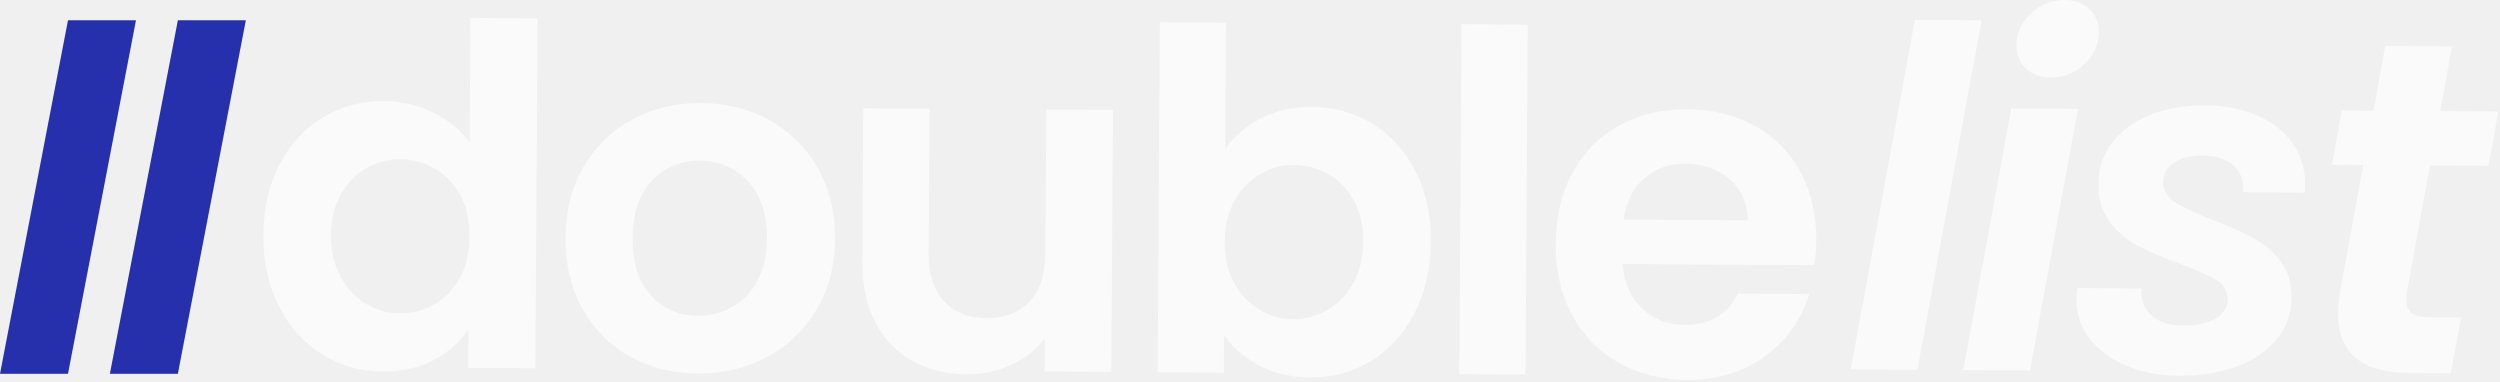
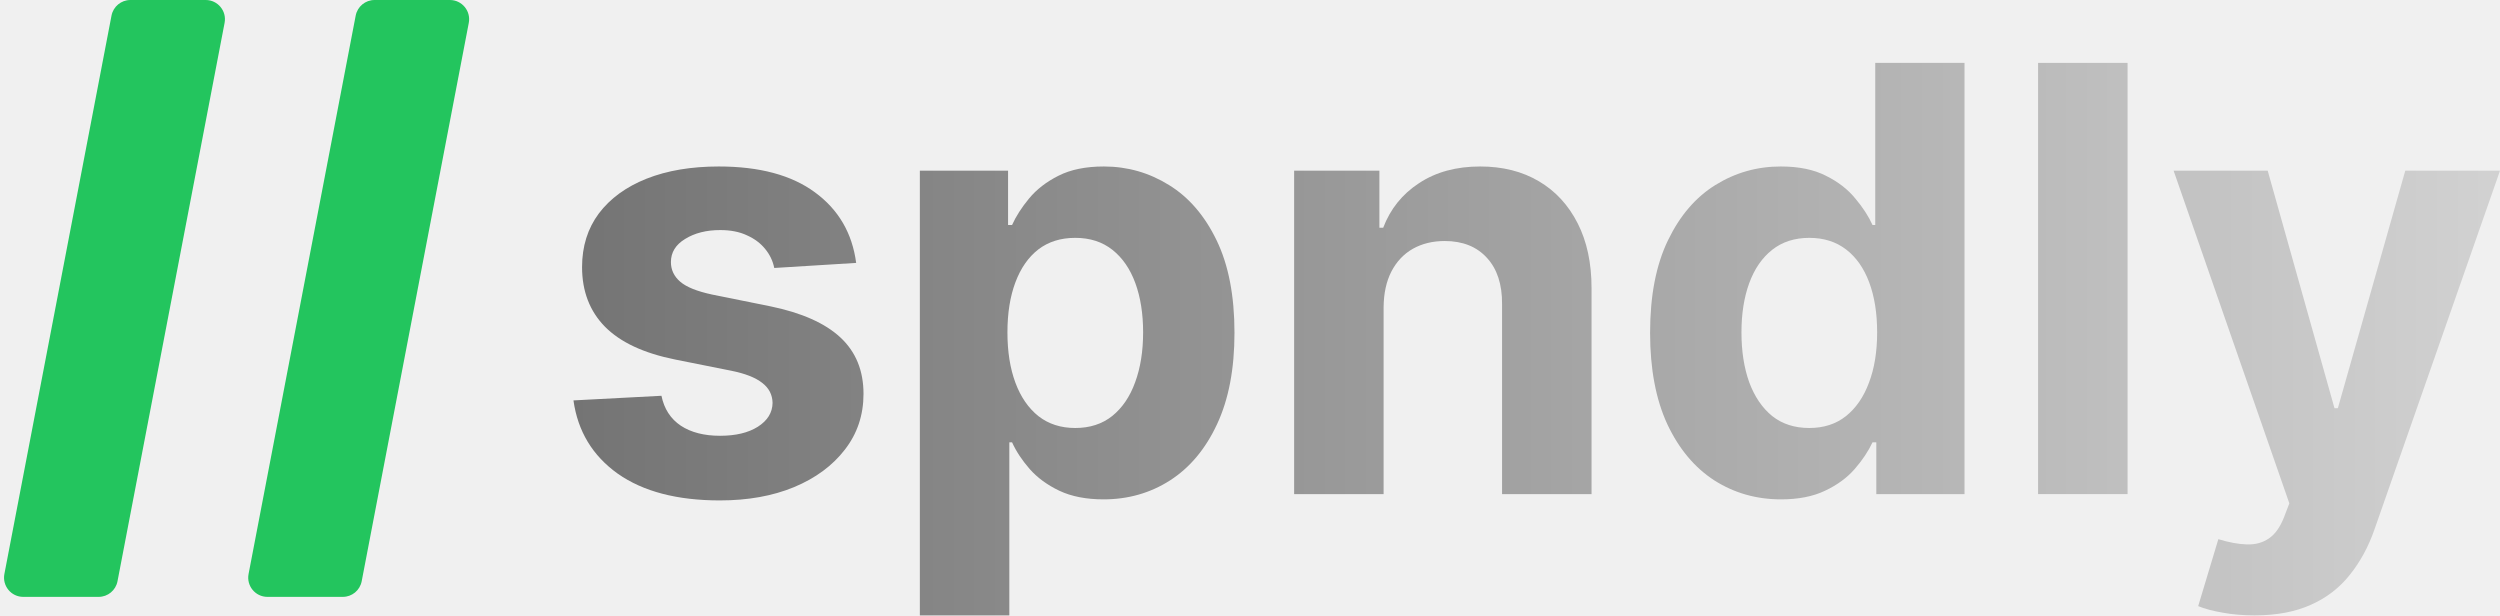
- <svg xmlns="http://www.w3.org/2000/svg" width="1416" height="216" viewBox="0 0 1416 216" fill="none">
-   <g clip-path="url(#clip0_1_2)">
-     <path d="M158.38 93.01C164.43 81.44 172.66 72.58 183.06 66.39C193.45 60.21 204.99 57.15 217.67 57.24C227.31 57.3 236.5 59.46 245.23 63.71C253.95 67.96 260.87 73.58 266 80.58L266.45 10.14L304.48 10.38L303.22 208.58L265.19 208.34L265.33 186.38C260.64 193.67 254.09 199.52 245.67 203.93C237.25 208.34 227.51 210.52 216.44 210.44C203.94 210.36 192.52 207.07 182.21 200.57C171.89 194.09 163.78 184.97 157.88 173.23C151.97 161.51 149.07 148.04 149.16 132.87C149.25 117.87 152.33 104.59 158.38 93.02V93.01ZM260.72 110.67C257.19 104.13 252.4 99.1 246.36 95.58C240.31 92.05 233.8 90.27 226.84 90.23C219.88 90.18 213.44 91.84 207.53 95.19C201.61 98.54 196.81 103.47 193.11 109.96C189.4 116.46 187.53 124.17 187.47 133.1C187.42 142.03 189.19 149.85 192.81 156.56C196.43 163.28 201.22 168.44 207.17 172.05C213.13 175.66 219.5 177.49 226.29 177.53C233.25 177.57 239.78 175.88 245.88 172.43C251.97 168.99 256.82 164.01 260.43 157.52C264.04 151.03 265.88 143.23 265.94 134.12C266 125.01 264.26 117.19 260.74 110.65L260.72 110.67Z" fill="#FAFAFA" />
-     <path d="M356.56 201.81C345.17 195.4 336.25 186.37 329.82 174.72C323.37 163.07 320.2 149.66 320.3 134.48C320.4 119.3 323.83 105.93 330.6 94.36C337.37 82.8 346.57 73.89 358.22 67.62C369.87 61.36 382.83 58.26 397.12 58.35C411.4 58.44 424.33 61.7 435.9 68.1C447.47 74.52 456.56 83.54 463.18 95.19C469.81 106.84 473.07 120.26 472.97 135.43C472.87 150.61 469.35 163.98 462.4 175.54C455.45 187.11 446.11 196.02 434.38 202.28C422.64 208.54 409.55 211.64 395.08 211.55C380.79 211.46 367.95 208.2 356.57 201.8L356.56 201.81ZM414.46 174.05C420.47 170.79 425.27 165.86 428.88 159.27C432.49 152.69 434.33 144.67 434.39 135.2C434.48 121.1 430.84 110.22 423.48 102.59C416.12 94.95 407.08 91.1 396.36 91.03C385.65 90.96 376.66 94.7 369.38 102.24C362.1 109.78 358.41 120.61 358.32 134.71C358.23 148.82 361.68 159.69 368.69 167.32C375.69 174.95 384.56 178.8 395.27 178.87C402.05 178.92 408.45 177.31 414.45 174.03L414.46 174.05Z" fill="#FAFAFA" />
-     <path d="M630.38 62.26L629.44 210.64L591.68 210.4L591.8 191.65C586.93 198.05 580.61 203.06 572.82 206.66C565.03 210.28 556.58 212.05 547.48 211.99C535.87 211.91 525.62 209.4 516.72 204.43C507.82 199.46 500.86 192.19 495.84 182.6C490.81 173.02 488.33 161.62 488.42 148.4L488.98 61.36L526.47 61.6L525.95 143.28C525.87 155.06 528.77 164.15 534.62 170.53C540.47 176.91 548.48 180.13 558.66 180.19C569.01 180.26 577.16 177.14 583.09 170.84C589.02 164.54 592.02 155.49 592.1 143.71L592.62 62.03L630.38 62.27V62.26Z" fill="#FAFAFA" />
-     <path d="M714.05 67.08C722.56 62.67 732.25 60.5 743.15 60.57C755.82 60.65 767.28 63.85 777.5 70.17C787.73 76.49 795.8 85.41 801.71 96.97C807.61 108.53 810.52 121.9 810.43 137.08C810.33 152.26 807.26 165.67 801.2 177.32C795.14 188.98 786.96 197.99 776.65 204.35C766.34 210.72 754.85 213.86 742.18 213.78C731.1 213.71 721.45 211.46 713.17 207.03C704.89 202.6 698.28 196.88 693.32 189.9L693.18 211.06L655.68 210.82L656.94 12.63L694.44 12.86L693.99 84.37C698.86 77.27 705.55 71.51 714.06 67.09L714.05 67.08ZM766.79 113.62C763.17 107.08 758.37 102.09 752.42 98.66C746.46 95.23 740 93.49 733.04 93.45C726.26 93.4 719.86 95.1 713.85 98.55C707.85 101.99 703 107.01 699.29 113.59C695.59 120.18 693.71 127.93 693.66 136.86C693.6 145.79 695.38 153.57 699 160.2C702.62 166.83 707.41 171.9 713.36 175.42C719.32 178.95 725.69 180.72 732.48 180.77C739.44 180.82 745.92 179.07 751.93 175.54C757.93 172.01 762.79 166.95 766.49 160.37C770.19 153.78 772.07 145.94 772.13 136.83C772.19 127.9 770.4 120.17 766.79 113.63V113.62Z" fill="#FAFAFA" />
-     <path d="M865.31 13.94L864.05 212.13L826.55 211.9L827.81 13.7L865.31 13.94Z" fill="#FAFAFA" />
-     <path d="M1027.57 150.23L919.09 149.54C919.92 160.26 923.62 168.68 930.18 174.79C936.75 180.9 944.86 183.99 954.5 184.05C968.43 184.14 978.38 178.23 984.34 166.3L1024.79 166.56C1020.41 180.82 1012.13 192.51 999.92 201.62C987.71 210.75 972.78 215.25 955.1 215.13C940.81 215.04 928.03 211.78 916.72 205.38C905.42 198.97 896.64 189.95 890.38 178.29C884.11 166.65 881.02 153.24 881.12 138.05C881.22 122.7 884.42 109.24 890.75 97.67C897.07 86.1 905.87 77.24 917.16 71.05C928.46 64.87 941.41 61.83 956.06 61.92C970.16 62.01 982.77 65.13 993.9 71.27C1005.02 77.41 1013.63 86.08 1019.72 97.28C1025.81 108.48 1028.81 121.31 1028.71 135.77C1028.67 141.13 1028.29 145.95 1027.54 150.23H1027.57ZM989.96 124.81C989.84 115.17 986.41 107.42 979.66 101.58C972.91 95.73 964.63 92.77 954.81 92.71C945.53 92.65 937.69 95.42 931.32 101C924.95 106.59 921.02 114.37 919.52 124.37L989.97 124.81H989.96Z" fill="#FAFAFA" />
-     <path d="M100.74 211.72H62.23L100.74 11.48H139.24L100.74 211.72Z" fill="#2630AC" />
-     <path d="M1122.37 11.49L1086.03 209.46L1048.26 209.23L1084.6 11.26L1122.37 11.5V11.49Z" fill="#FAFAFA" />
-     <path d="M1176.96 61.66L1149.78 209.87L1112.01 209.63L1139.2 61.42L1176.96 61.66ZM1147.38 38.7C1143.82 35.29 1142.07 30.99 1142.1 25.81C1142.15 18.67 1144.91 12.57 1150.39 7.51C1155.87 2.46 1162.27 -0.05 1169.59 1.86265e-08C1175.3 0.04 1179.92 1.77 1183.48 5.18C1187.03 8.59 1188.79 12.89 1188.75 18.07C1188.7 25.21 1186 31.31 1180.6 36.36C1175.22 41.41 1168.86 43.92 1161.54 43.87C1155.64 43.83 1150.92 42.11 1147.38 38.7Z" fill="#FAFAFA" />
-     <path d="M1204.3 207.13C1195.48 203.42 1188.55 198.29 1183.51 191.74C1178.46 185.19 1175.96 177.72 1176.02 169.33C1176.02 168.08 1176.22 166.03 1176.59 163.17L1213.02 163.4C1212.44 169.65 1214.28 174.7 1218.54 178.57C1222.81 182.44 1228.86 184.39 1236.73 184.44C1243.87 184.49 1249.82 183.24 1254.56 180.67C1259.31 178.11 1261.7 174.33 1261.73 169.33C1261.76 164.87 1259.59 161.28 1255.24 158.58C1250.88 155.87 1243.98 152.8 1234.54 149.34C1225.1 145.9 1217.26 142.53 1211.04 139.28C1204.81 136.02 1199.48 131.53 1195.06 125.79C1190.62 120.04 1188.44 112.8 1188.5 104.05C1188.55 95.3 1191.15 87.56 1196.28 80.8C1201.41 74.05 1208.54 68.83 1217.68 65.14C1226.8 61.45 1237.26 59.63 1249.05 59.71C1260.3 59.79 1270.2 61.73 1278.75 65.52C1287.29 69.33 1293.91 74.59 1298.6 81.32C1303.29 88.04 1305.61 95.68 1305.56 104.26C1305.54 106.4 1305.45 108.01 1305.27 109.08L1270.45 108.86C1271.02 102.61 1269.27 97.6 1265.19 93.83C1261.1 90.05 1255.13 88.14 1247.28 88.08C1240.86 88.04 1235.58 89.4 1231.46 92.13C1227.34 94.88 1225.26 98.57 1225.23 103.21C1225.2 107.85 1227.49 111.66 1232.12 114.63C1236.74 117.61 1243.87 120.92 1253.48 124.54C1263.11 128.35 1270.81 131.84 1276.58 135C1282.36 138.17 1287.38 142.48 1291.64 147.95C1295.9 153.43 1297.99 160.28 1297.93 168.48C1297.88 177.59 1295.05 185.52 1289.48 192.27C1283.9 199.02 1276.28 204.15 1266.62 207.66C1256.96 211.17 1246.05 212.89 1233.91 212.81C1223.01 212.74 1213.16 210.85 1204.35 207.12L1204.3 207.13Z" fill="#FAFAFA" />
-     <path d="M1363.26 165.42C1363.06 166.5 1362.97 167.92 1362.96 169.71C1362.94 173.28 1363.95 175.83 1366 177.37C1368.03 178.9 1371.48 179.67 1376.29 179.7L1393.97 179.81L1388.14 211.39L1364.31 211.23C1337.53 211.06 1324.21 199.81 1324.35 177.5C1324.37 173.21 1324.76 169.02 1325.49 164.92L1338.54 93.49L1320.86 93.38L1326.41 62.61L1344.35 62.72L1351.01 26.07L1388.78 26.31L1382.12 62.96L1415.06 63.17L1409.51 93.93L1376.3 93.72L1363.26 165.42Z" fill="#FAFAFA" />
-     <path d="M38.51 211.72H0L38.51 11.48H77.01L38.51 211.72Z" fill="#2630AC" />
-   </g>
+ <svg xmlns="http://www.w3.org/2000/svg" width="260" height="64" viewBox="0 0 260 64" fill="none">
+   <path d="M234.465 64C233.285 64 232.178 63.905 231.145 63.715C230.125 63.54 229.281 63.314 228.611 63.036L230.708 56.073C231.8 56.409 232.783 56.591 233.657 56.62C234.545 56.65 235.309 56.445 235.95 56.007C236.605 55.569 237.137 54.825 237.545 53.774L238.091 52.35L226.055 17.752H235.841L242.787 42.453H243.137L250.148 17.752H260L246.959 55.022C246.333 56.832 245.481 58.409 244.404 59.752C243.341 61.109 241.994 62.153 240.363 62.883C238.732 63.628 236.766 64 234.465 64Z" fill="url(#paint0_linear_41_33)" />
+   <path d="M221.266 6.54V51.387H211.96V6.54H221.266Z" fill="url(#paint1_linear_41_33)" />
+   <path d="M185.218 51.934C182.67 51.934 180.362 51.277 178.294 49.963C176.24 48.635 174.609 46.686 173.401 44.117C172.207 41.533 171.61 38.365 171.61 34.613C171.61 30.759 172.229 27.555 173.466 25C174.704 22.43 176.35 20.511 178.403 19.241C180.471 17.956 182.735 17.314 185.196 17.314C187.075 17.314 188.64 17.635 189.893 18.277C191.16 18.905 192.179 19.693 192.951 20.642C193.737 21.576 194.334 22.496 194.742 23.401H195.026V6.54H204.31V51.387H195.135V46H194.742C194.305 46.934 193.686 47.861 192.885 48.781C192.099 49.686 191.072 50.438 189.805 51.036C188.553 51.635 187.024 51.934 185.218 51.934ZM188.167 44.511C189.667 44.511 190.934 44.102 191.968 43.285C193.016 42.452 193.817 41.292 194.371 39.803C194.939 38.314 195.223 36.569 195.223 34.569C195.223 32.569 194.946 30.832 194.393 29.358C193.839 27.883 193.038 26.744 191.99 25.942C190.941 25.139 189.667 24.737 188.167 24.737C186.638 24.737 185.349 25.153 184.301 25.985C183.252 26.817 182.459 27.971 181.92 29.445C181.381 30.92 181.112 32.628 181.112 34.569C181.112 36.525 181.381 38.255 181.92 39.759C182.473 41.248 183.267 42.416 184.301 43.263C185.349 44.095 186.638 44.511 188.167 44.511Z" fill="url(#paint2_linear_41_33)" />
+   <path d="M143.895 31.942V51.387H134.59V17.752H143.458V23.686H143.852C144.594 21.73 145.839 20.183 147.587 19.044C149.334 17.891 151.453 17.314 153.943 17.314C156.273 17.314 158.305 17.825 160.038 18.847C161.771 19.869 163.118 21.329 164.079 23.226C165.04 25.11 165.521 27.358 165.521 29.971V51.387H156.215V31.635C156.23 29.577 155.705 27.971 154.642 26.818C153.579 25.65 152.116 25.066 150.252 25.066C148.999 25.066 147.893 25.336 146.932 25.876C145.985 26.416 145.242 27.204 144.704 28.241C144.179 29.263 143.91 30.496 143.895 31.942Z" fill="url(#paint3_linear_41_33)" />
+   <path d="M95.665 64V17.752H104.839V23.401H105.254C105.662 22.496 106.251 21.577 107.023 20.642C107.81 19.694 108.829 18.905 110.081 18.277C111.348 17.635 112.921 17.314 114.8 17.314C117.246 17.314 119.503 17.956 121.571 19.241C123.639 20.511 125.292 22.431 126.53 25C127.767 27.555 128.386 30.759 128.386 34.613C128.386 38.365 127.782 41.533 126.573 44.117C125.379 46.686 123.748 48.635 121.68 49.964C119.627 51.277 117.326 51.934 114.778 51.934C112.972 51.934 111.436 51.635 110.169 51.036C108.916 50.438 107.89 49.686 107.089 48.781C106.288 47.861 105.676 46.934 105.254 46H104.97V64H95.665ZM104.773 34.569C104.773 36.569 105.05 38.314 105.603 39.803C106.157 41.292 106.958 42.453 108.006 43.285C109.055 44.102 110.329 44.511 111.829 44.511C113.343 44.511 114.625 44.095 115.673 43.263C116.722 42.416 117.515 41.248 118.054 39.759C118.608 38.255 118.884 36.526 118.884 34.569C118.884 32.628 118.615 30.92 118.076 29.445C117.537 27.971 116.744 26.818 115.695 25.985C114.647 25.153 113.358 24.737 111.829 24.737C110.314 24.737 109.033 25.139 107.984 25.942C106.95 26.745 106.157 27.883 105.603 29.358C105.05 30.832 104.773 32.569 104.773 34.569Z" fill="url(#paint4_linear_41_33)" />
+   <path d="M89.041 27.343L80.522 27.869C80.376 27.139 80.063 26.482 79.582 25.898C79.102 25.299 78.468 24.825 77.682 24.474C76.91 24.11 75.986 23.927 74.908 23.927C73.466 23.927 72.25 24.234 71.26 24.847C70.27 25.445 69.775 26.248 69.775 27.256C69.775 28.058 70.095 28.737 70.736 29.292C71.376 29.847 72.476 30.292 74.034 30.628L80.107 31.854C83.369 32.526 85.801 33.606 87.402 35.095C89.004 36.584 89.805 38.54 89.805 40.964C89.805 43.168 89.157 45.102 87.861 46.767C86.58 48.431 84.818 49.73 82.575 50.664C80.347 51.584 77.777 52.044 74.864 52.044C70.423 52.044 66.884 51.117 64.248 49.263C61.627 47.394 60.091 44.854 59.639 41.642L68.792 41.161C69.068 42.518 69.738 43.555 70.801 44.27C71.864 44.971 73.226 45.321 74.886 45.321C76.517 45.321 77.828 45.007 78.818 44.38C79.823 43.737 80.332 42.913 80.347 41.905C80.332 41.059 79.976 40.365 79.277 39.825C78.578 39.27 77.5 38.847 76.044 38.555L70.233 37.394C66.957 36.737 64.518 35.599 62.916 33.978C61.328 32.358 60.535 30.292 60.535 27.781C60.535 25.62 61.117 23.759 62.282 22.197C63.462 20.635 65.115 19.431 67.241 18.584C69.381 17.737 71.886 17.314 74.755 17.314C78.993 17.314 82.327 18.212 84.759 20.007C87.206 21.803 88.633 24.248 89.041 27.343Z" fill="url(#paint5_linear_41_33)" />
+   <path d="M37.615 60.452C37.434 61.394 36.61 62.075 35.651 62.075H27.815C26.56 62.075 25.614 60.931 25.851 59.698L36.992 1.623C37.173 0.681 37.997 0 38.957 0H46.789C48.045 0 48.99 1.144 48.754 2.377L37.615 60.452Z" fill="#23C55E" />
+   <path d="M12.22 60.452C12.039 61.394 11.215 62.075 10.256 62.075H2.42C1.164 62.075 0.219 60.931 0.456 59.698L11.597 1.623C11.778 0.681 12.602 0 13.562 0H21.394C22.65 0 23.595 1.144 23.358 2.377L12.22 60.452Z" fill="#23C55E" />
  <defs>
-     <clipPath id="clip0_1_2">
-       <rect width="1415.06" height="215.12" fill="white" />
-     </clipPath>
+     <linearGradient id="paint0_linear_41_33" x1="275.94" y1="31.243" x2="57.411" y2="31.243" gradientUnits="userSpaceOnUse">
+       <stop stop-color="#D9D9D9" />
+       <stop offset="1" stop-color="#737373" />
+     </linearGradient>
+     <linearGradient id="paint1_linear_41_33" x1="275.939" y1="31.243" x2="57.411" y2="31.243" gradientUnits="userSpaceOnUse">
+       <stop stop-color="#D9D9D9" />
+       <stop offset="1" stop-color="#737373" />
+     </linearGradient>
+     <linearGradient id="paint2_linear_41_33" x1="275.94" y1="31.243" x2="57.411" y2="31.243" gradientUnits="userSpaceOnUse">
+       <stop stop-color="#D9D9D9" />
+       <stop offset="1" stop-color="#737373" />
+     </linearGradient>
+     <linearGradient id="paint3_linear_41_33" x1="275.939" y1="31.243" x2="57.411" y2="31.243" gradientUnits="userSpaceOnUse">
+       <stop stop-color="#D9D9D9" />
+       <stop offset="1" stop-color="#737373" />
+     </linearGradient>
+     <linearGradient id="paint4_linear_41_33" x1="275.939" y1="31.243" x2="57.411" y2="31.243" gradientUnits="userSpaceOnUse">
+       <stop stop-color="#D9D9D9" />
+       <stop offset="1" stop-color="#737373" />
+     </linearGradient>
+     <linearGradient id="paint5_linear_41_33" x1="275.94" y1="31.243" x2="57.411" y2="31.243" gradientUnits="userSpaceOnUse">
+       <stop stop-color="#D9D9D9" />
+       <stop offset="1" stop-color="#737373" />
+     </linearGradient>
  </defs>
</svg>
